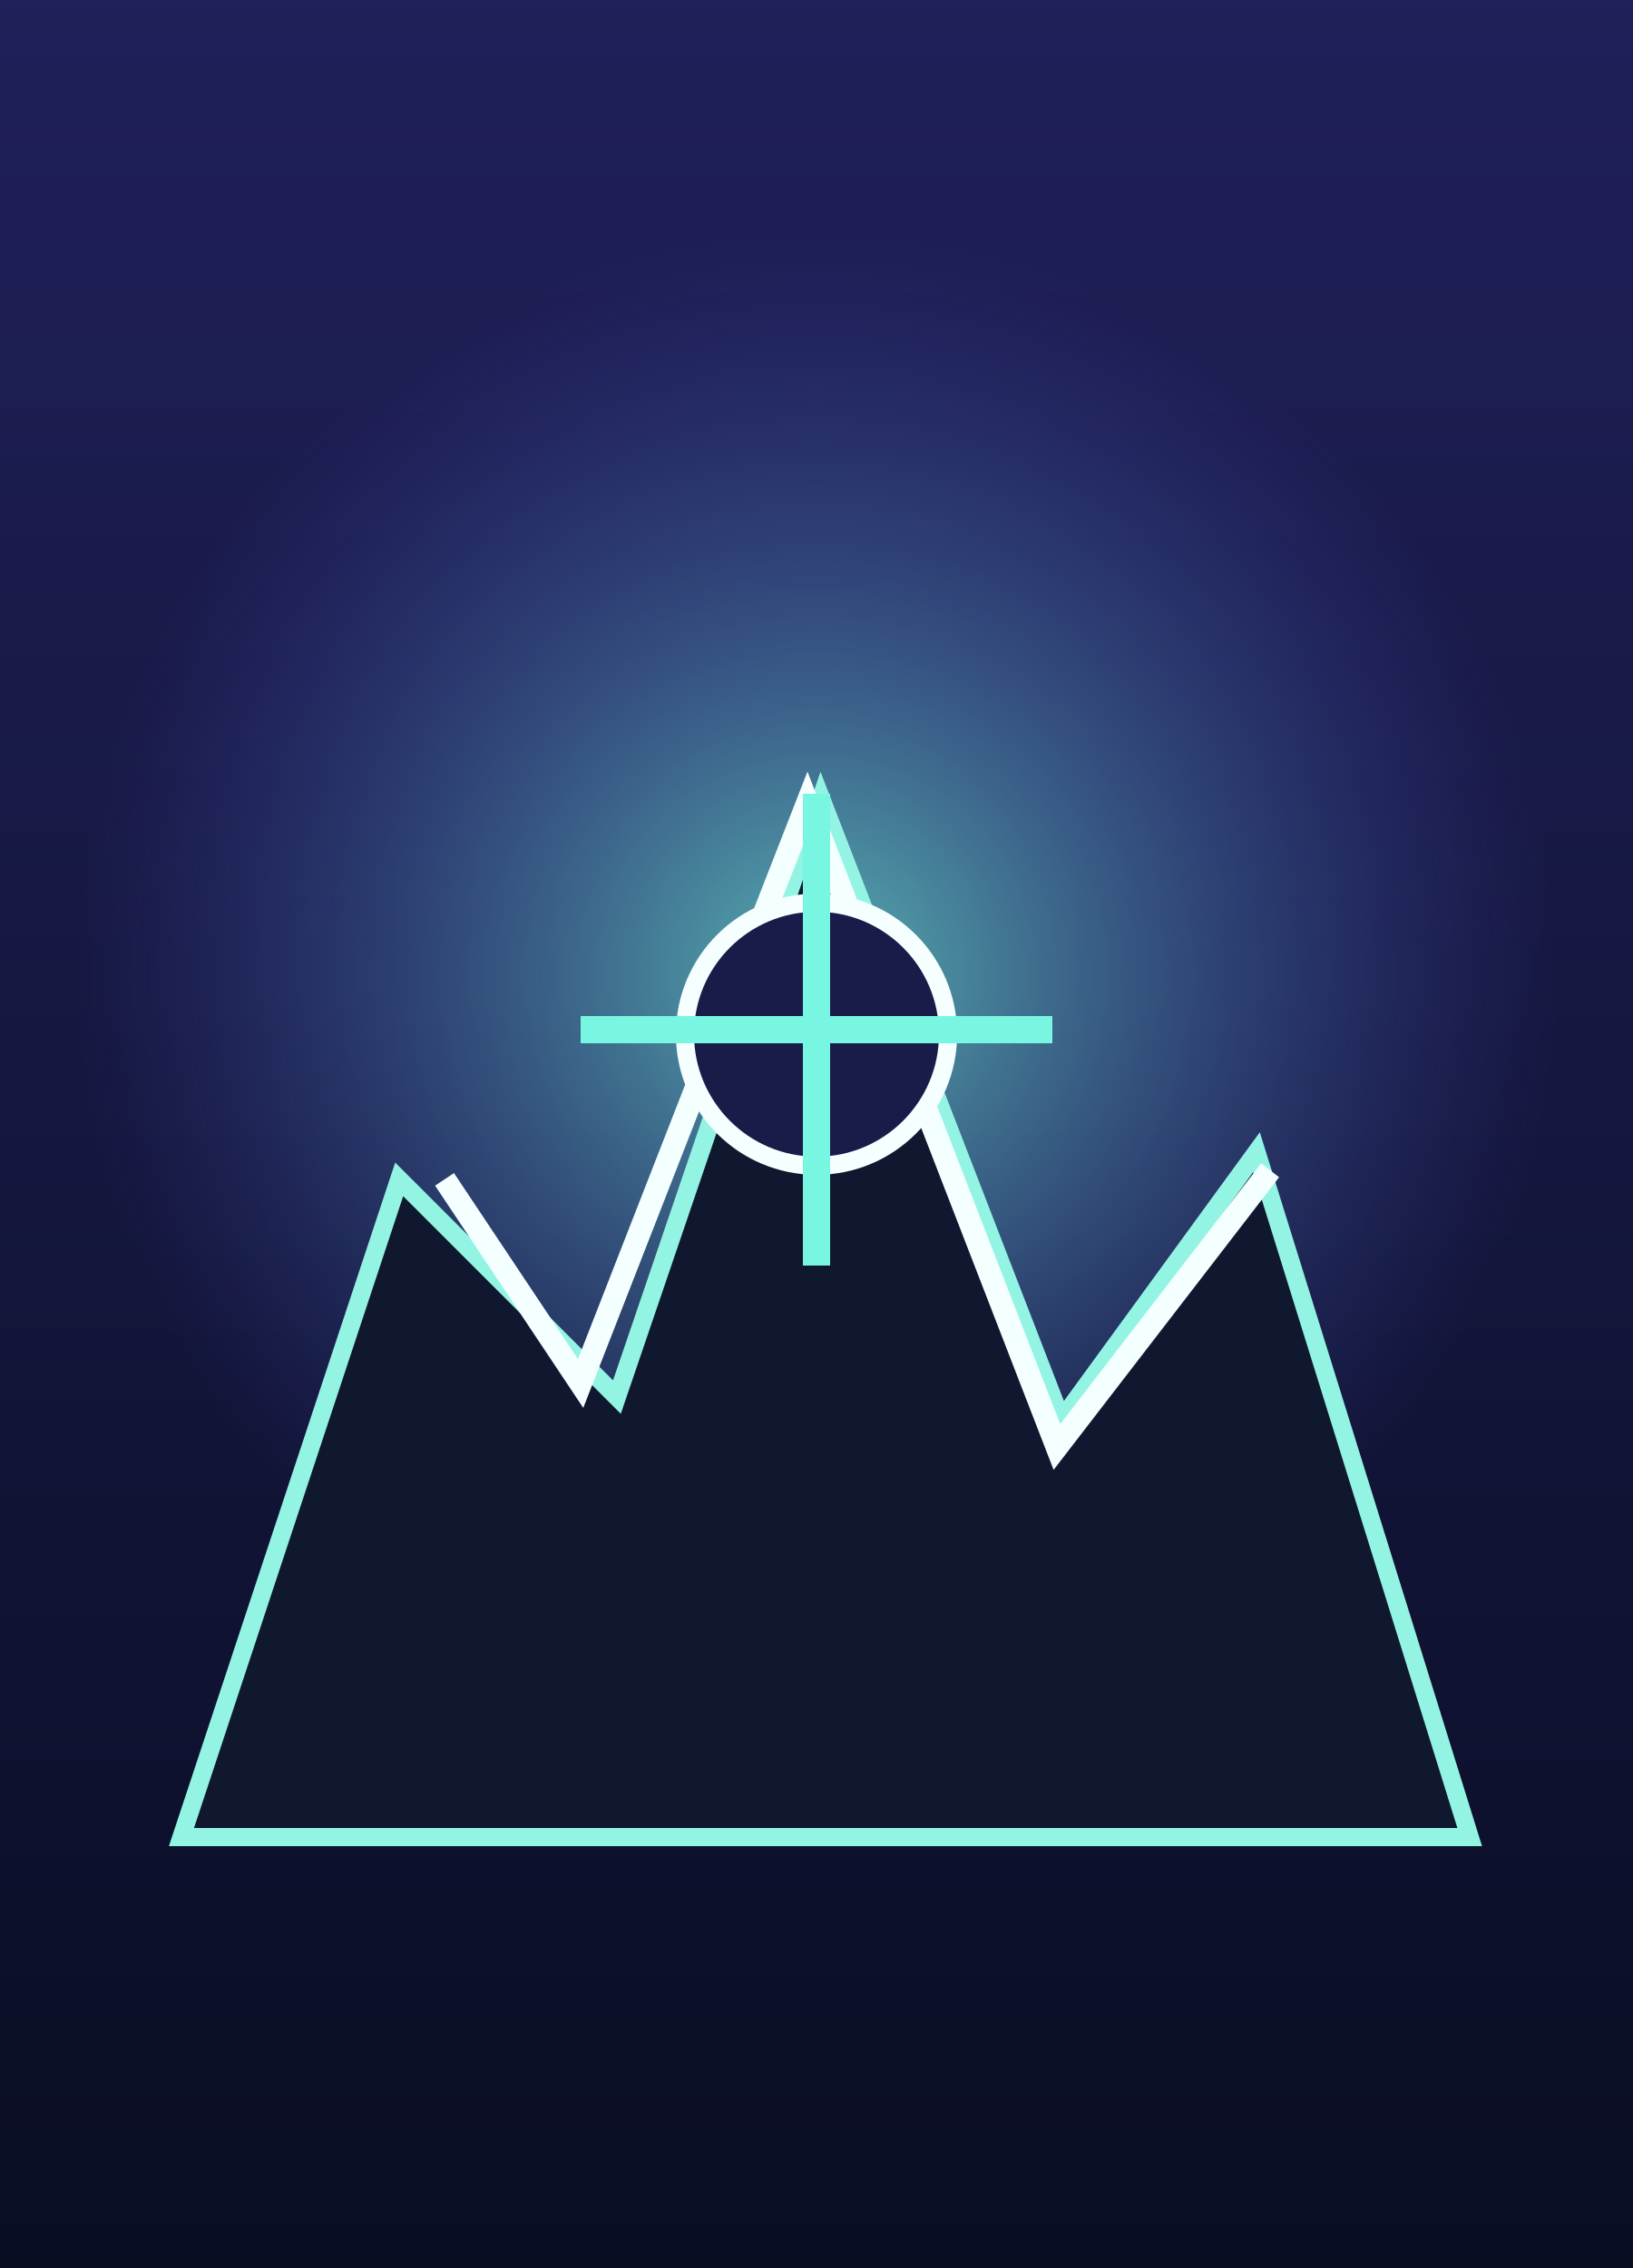
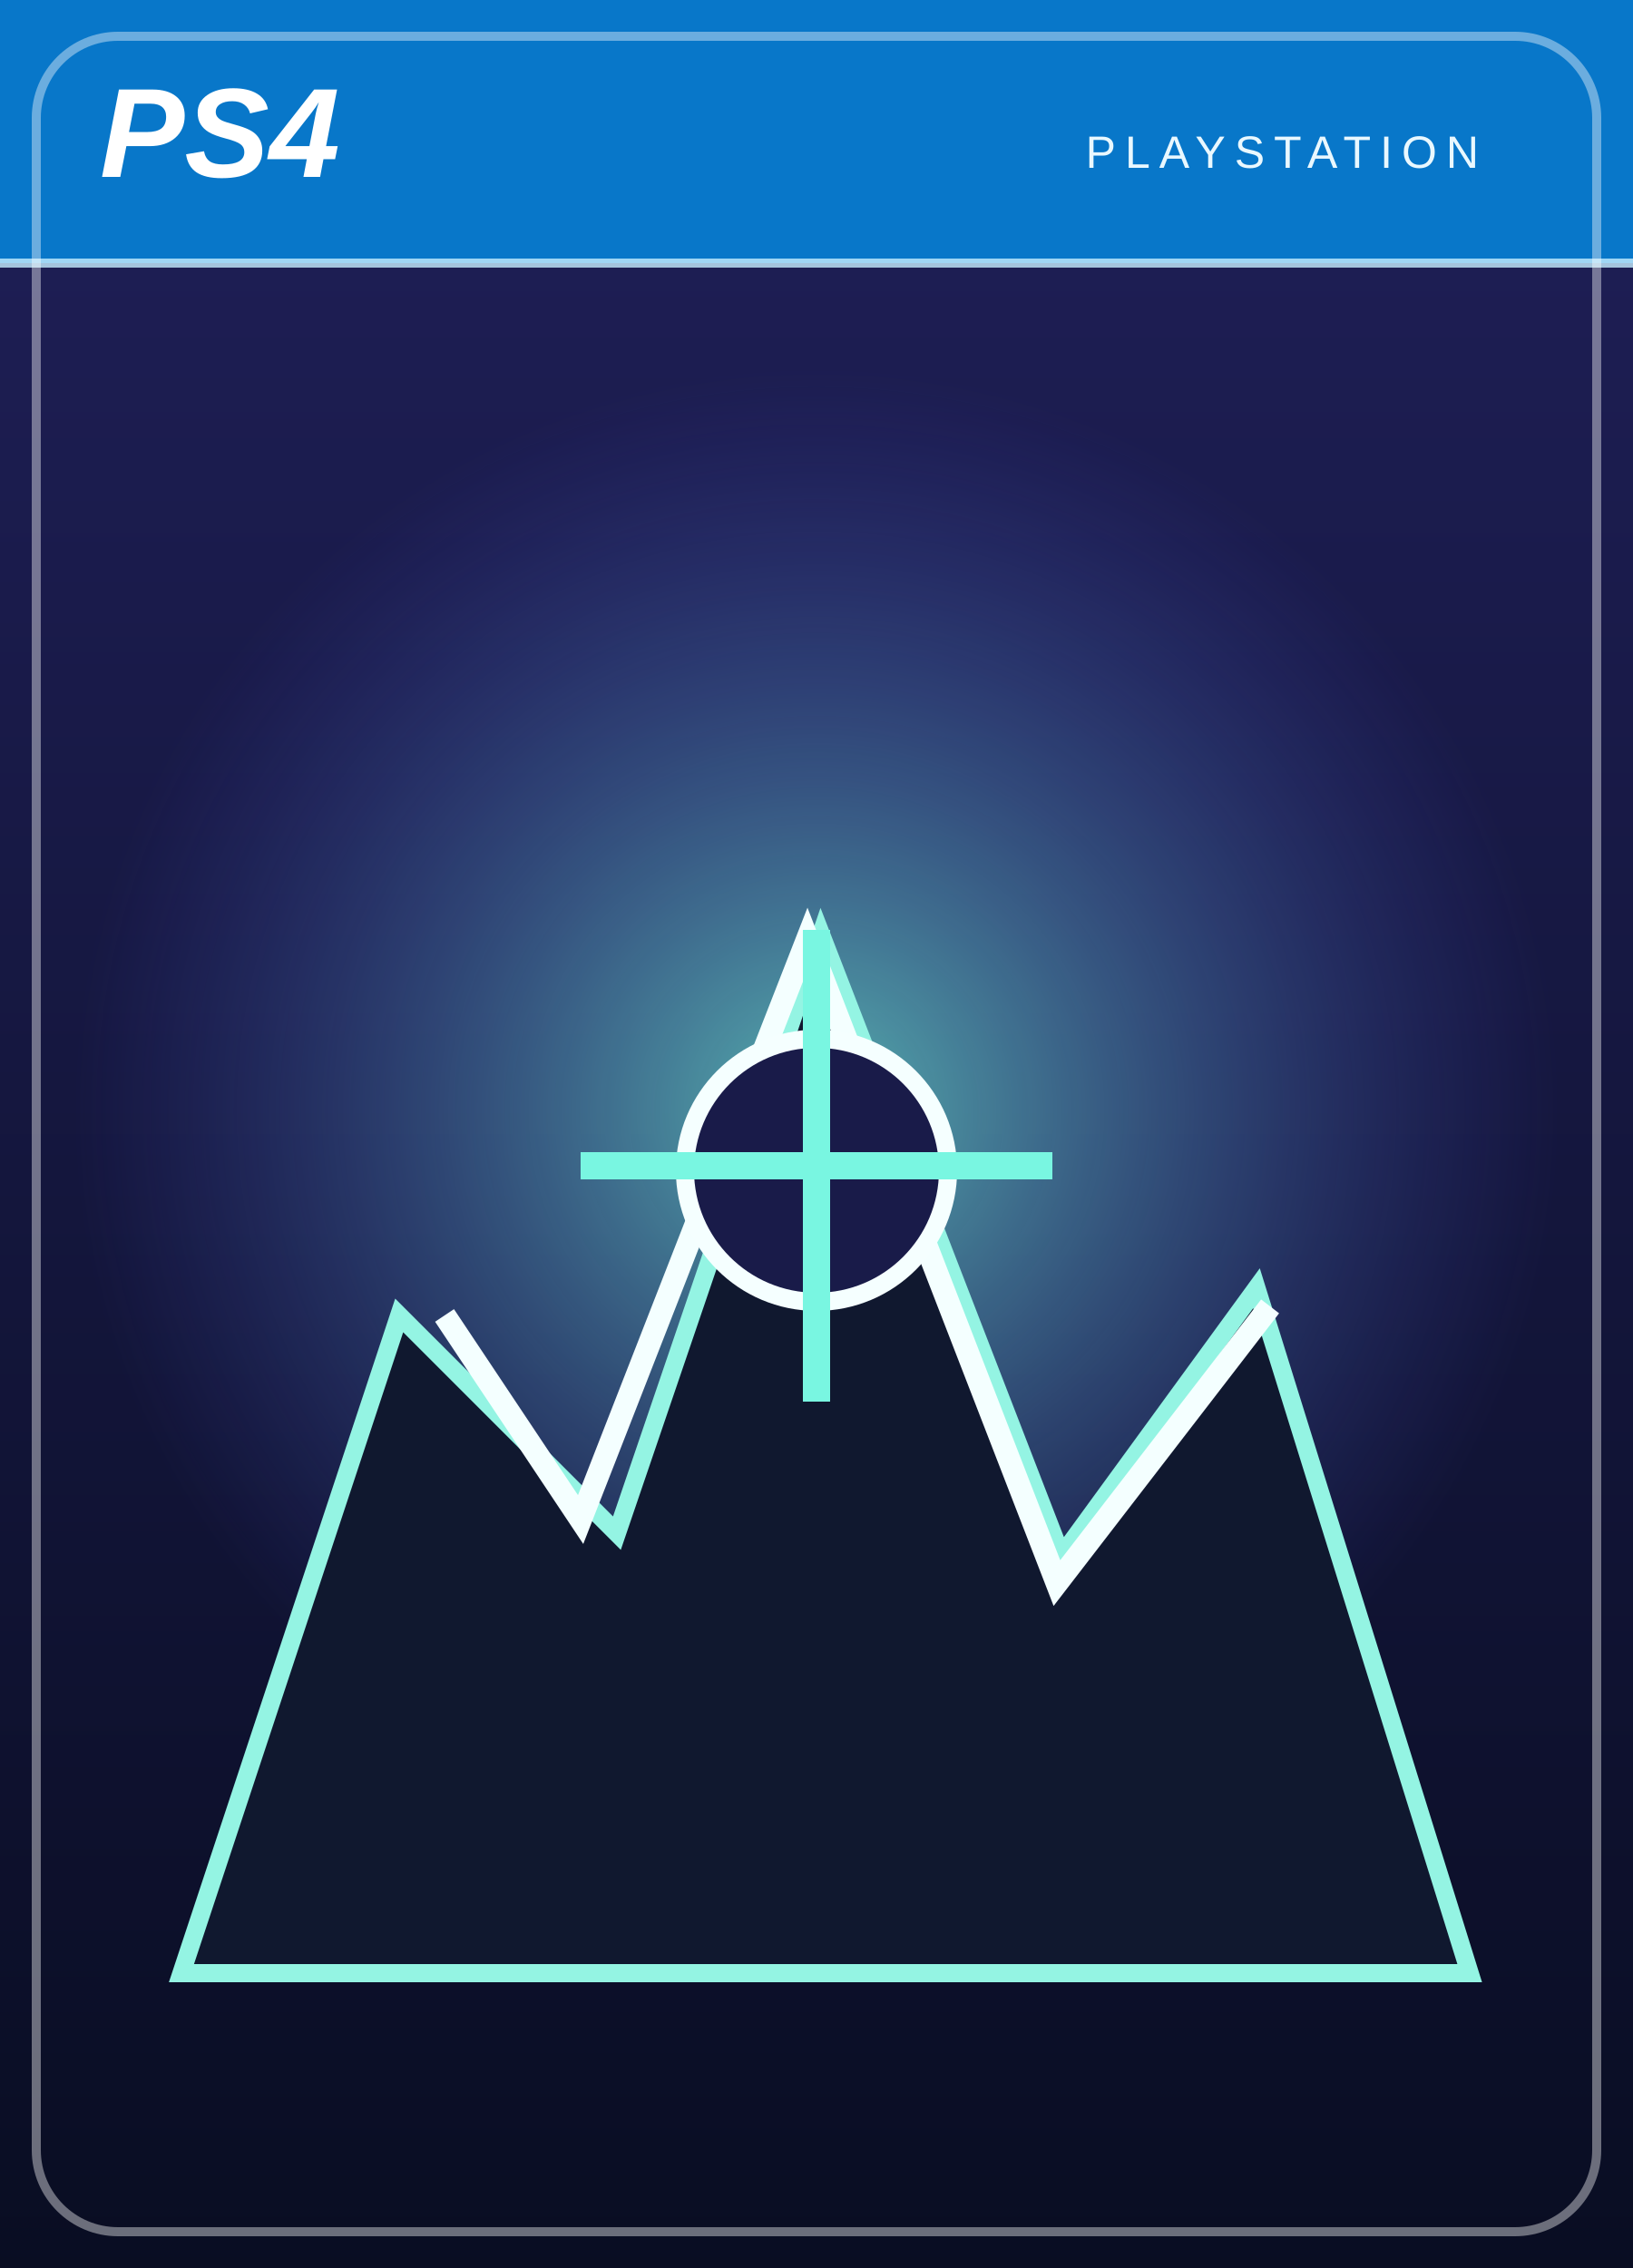
<svg xmlns="http://www.w3.org/2000/svg" viewBox="0 0 360 500">
  <defs>
    <linearGradient id="b" x2="0" y2="1">
      <stop stop-color="#20205a" />
      <stop offset="1" stop-color="#090d22" />
    </linearGradient>
    <radialGradient id="g">
      <stop stop-color="#73f5df" stop-opacity=".7" />
      <stop offset="1" stop-color="#5055d8" stop-opacity="0" />
    </radialGradient>
  </defs>
  <rect width="360" height="500" fill="url(#b)" />
-   <circle cx="180" cy="215" r="165" fill="url(#g)" />
-   <path d="M40 405l48-145 48 48 45-132 53 137 43-59 47 151z" fill="#10182f" stroke="#94f4e3" stroke-width="4" />
-   <path d="M98 260l30 45 50-128 55 142 47-61" fill="none" stroke="#f4ffff" stroke-width="5" />
-   <circle cx="180" cy="228" r="29" fill="#191b49" stroke="#f5ffff" stroke-width="4" />
-   <path d="M180 175v104m-52-52h104" stroke="#79f6e1" stroke-width="6" />
+   <circle cx="180" cy="245" r="165" fill="url(#g)" />
+   <path d="M40 435l48-145 48 48 45-132 53 137 43-59 47 151z" fill="#10182f" stroke="#94f4e3" stroke-width="4" />
+   <path d="M98 290l30 45 50-128 55 142 47-61" fill="none" stroke="#f4ffff" stroke-width="5" />
+   <circle cx="180" cy="258" r="29" fill="#191b49" stroke="#f5ffff" stroke-width="4" />
+   <path d="M180 205v104m-52-52h104" stroke="#79f6e1" stroke-width="6" />
+   <rect width="360" height="58" fill="#0877c9" />
+   <path d="M0 58h360" stroke="#c5edff" stroke-opacity=".8" stroke-width="2" />
+   <text x="22" y="39" fill="#fff" font-family="Arial,sans-serif" font-size="28" font-weight="700" font-style="italic">PS4</text>
+   <text x="326" y="37" fill="#e9f8ff" font-family="Arial,sans-serif" font-size="10" text-anchor="end" letter-spacing="2">PLAYSTATION</text>
+   <rect x="8" y="8" width="344" height="484" rx="18" fill="none" stroke="#fff" stroke-opacity=".4" stroke-width="2" />
</svg>
